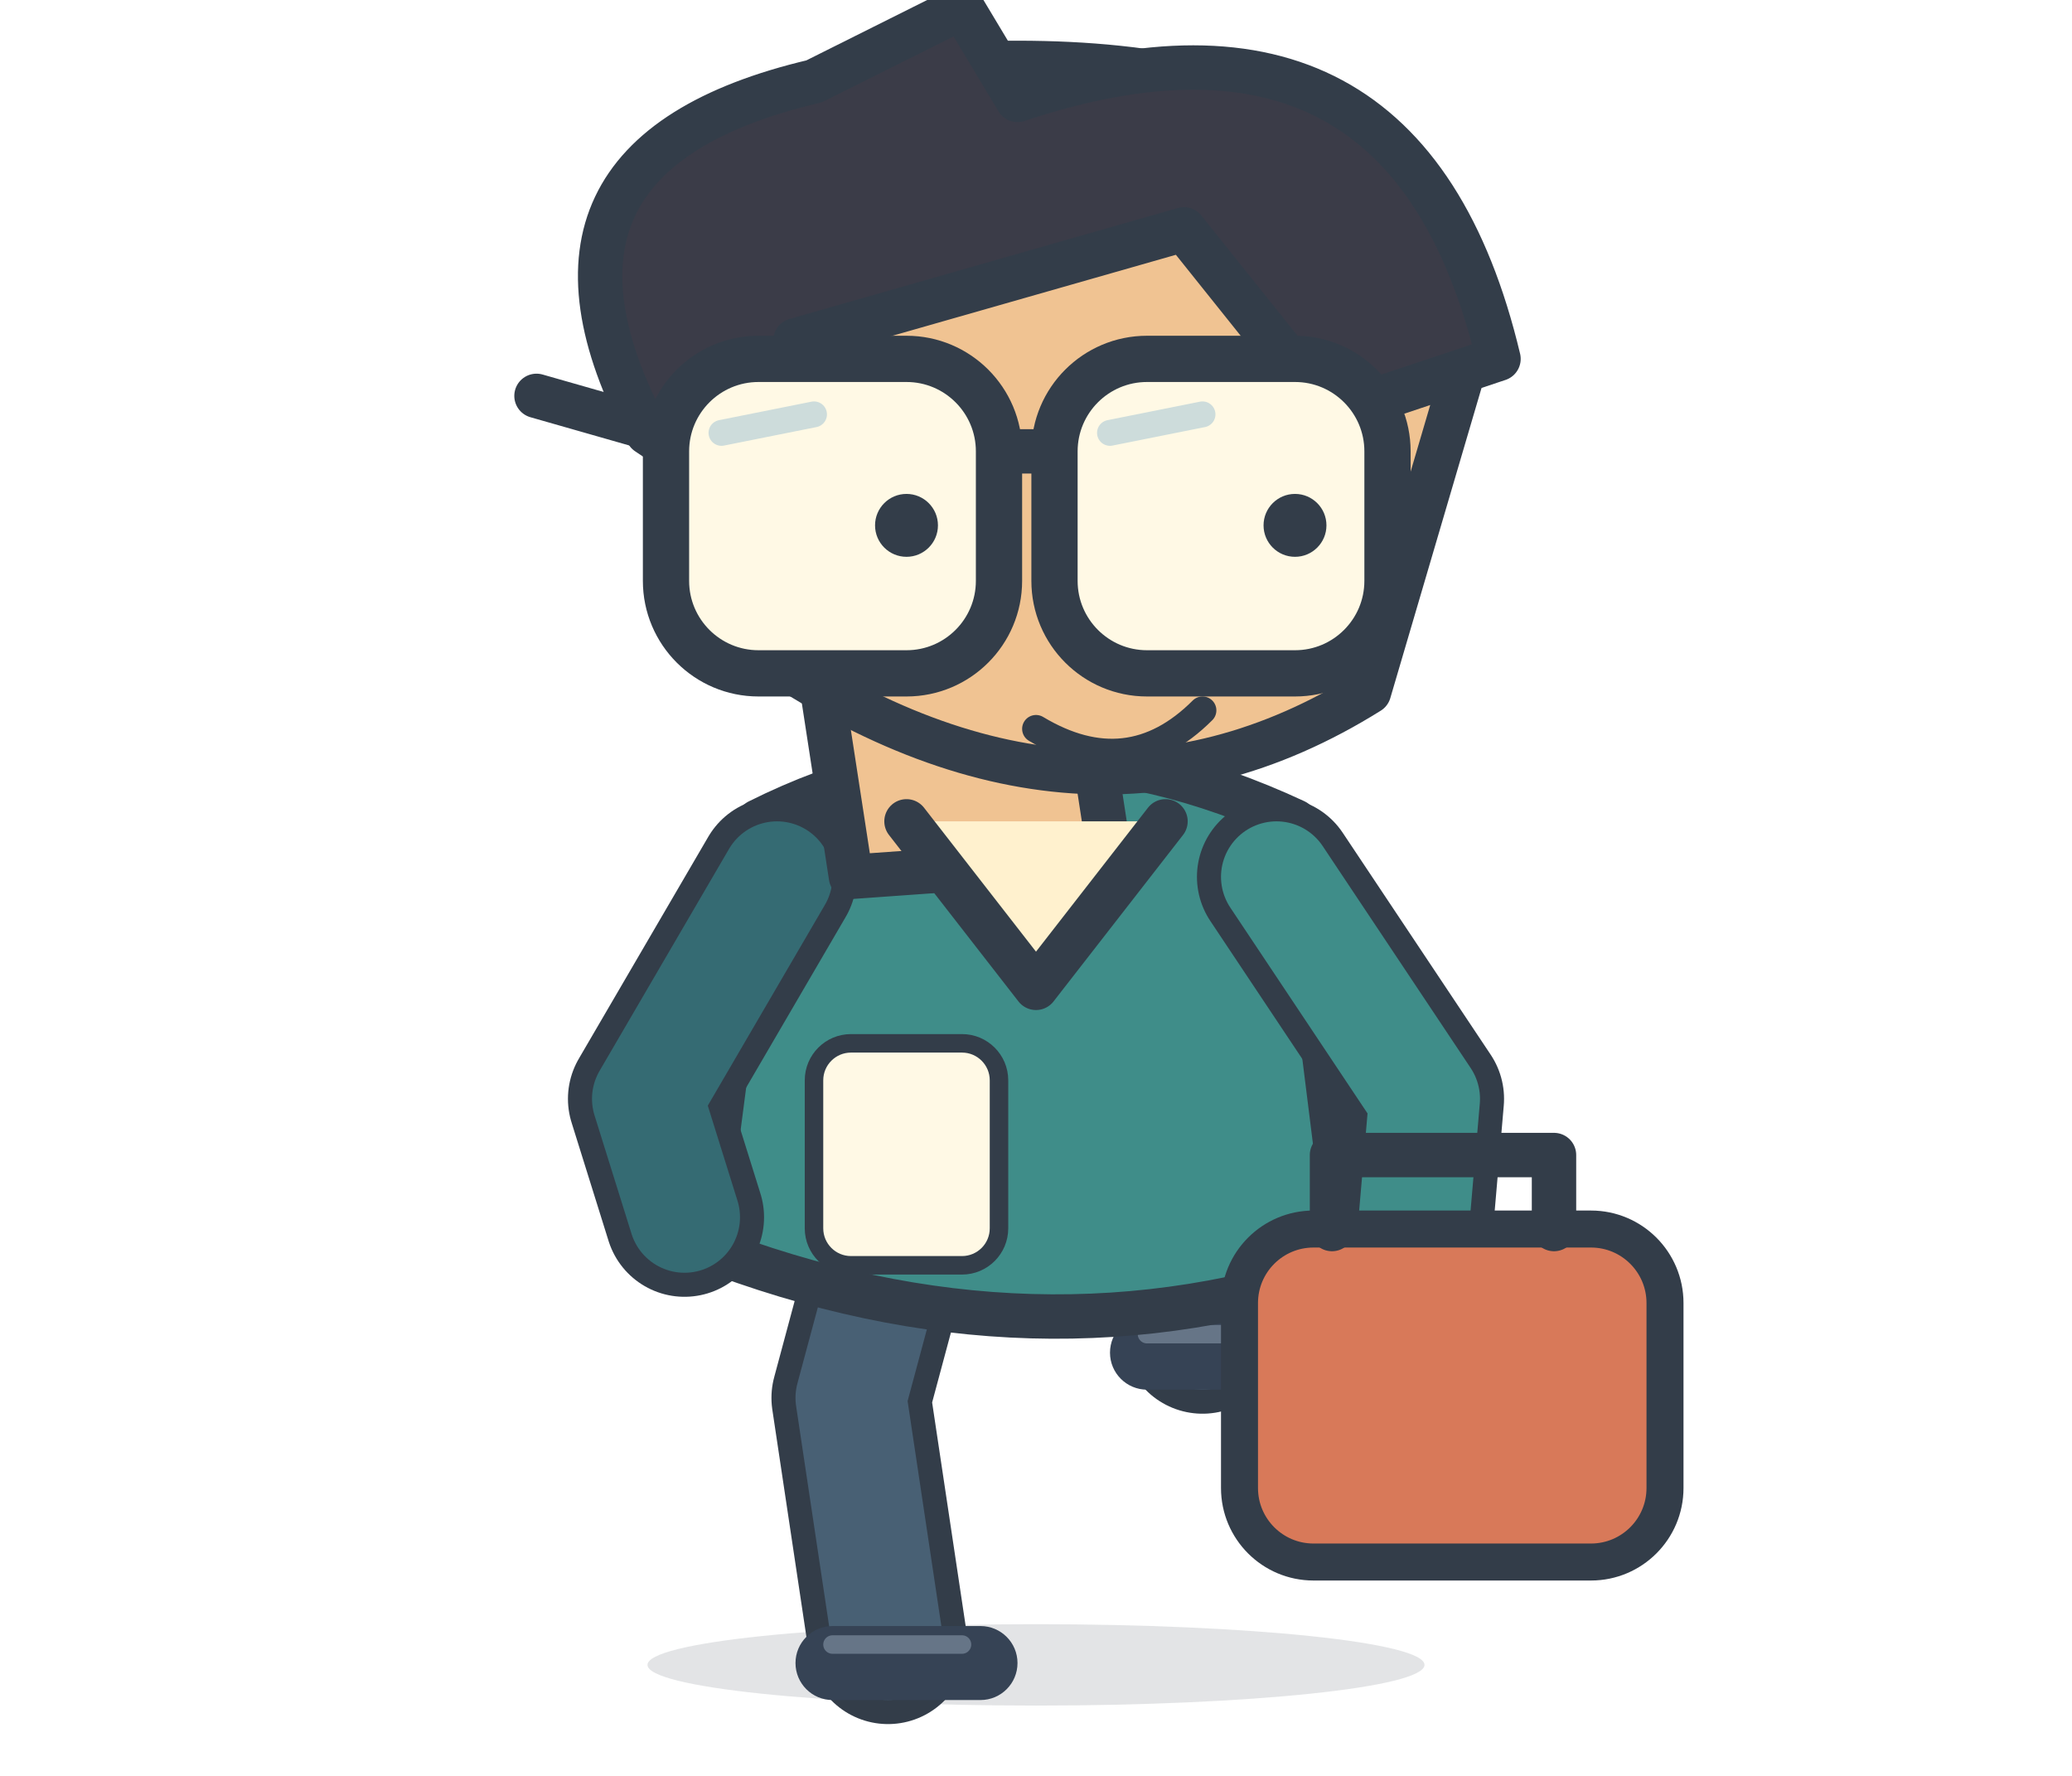
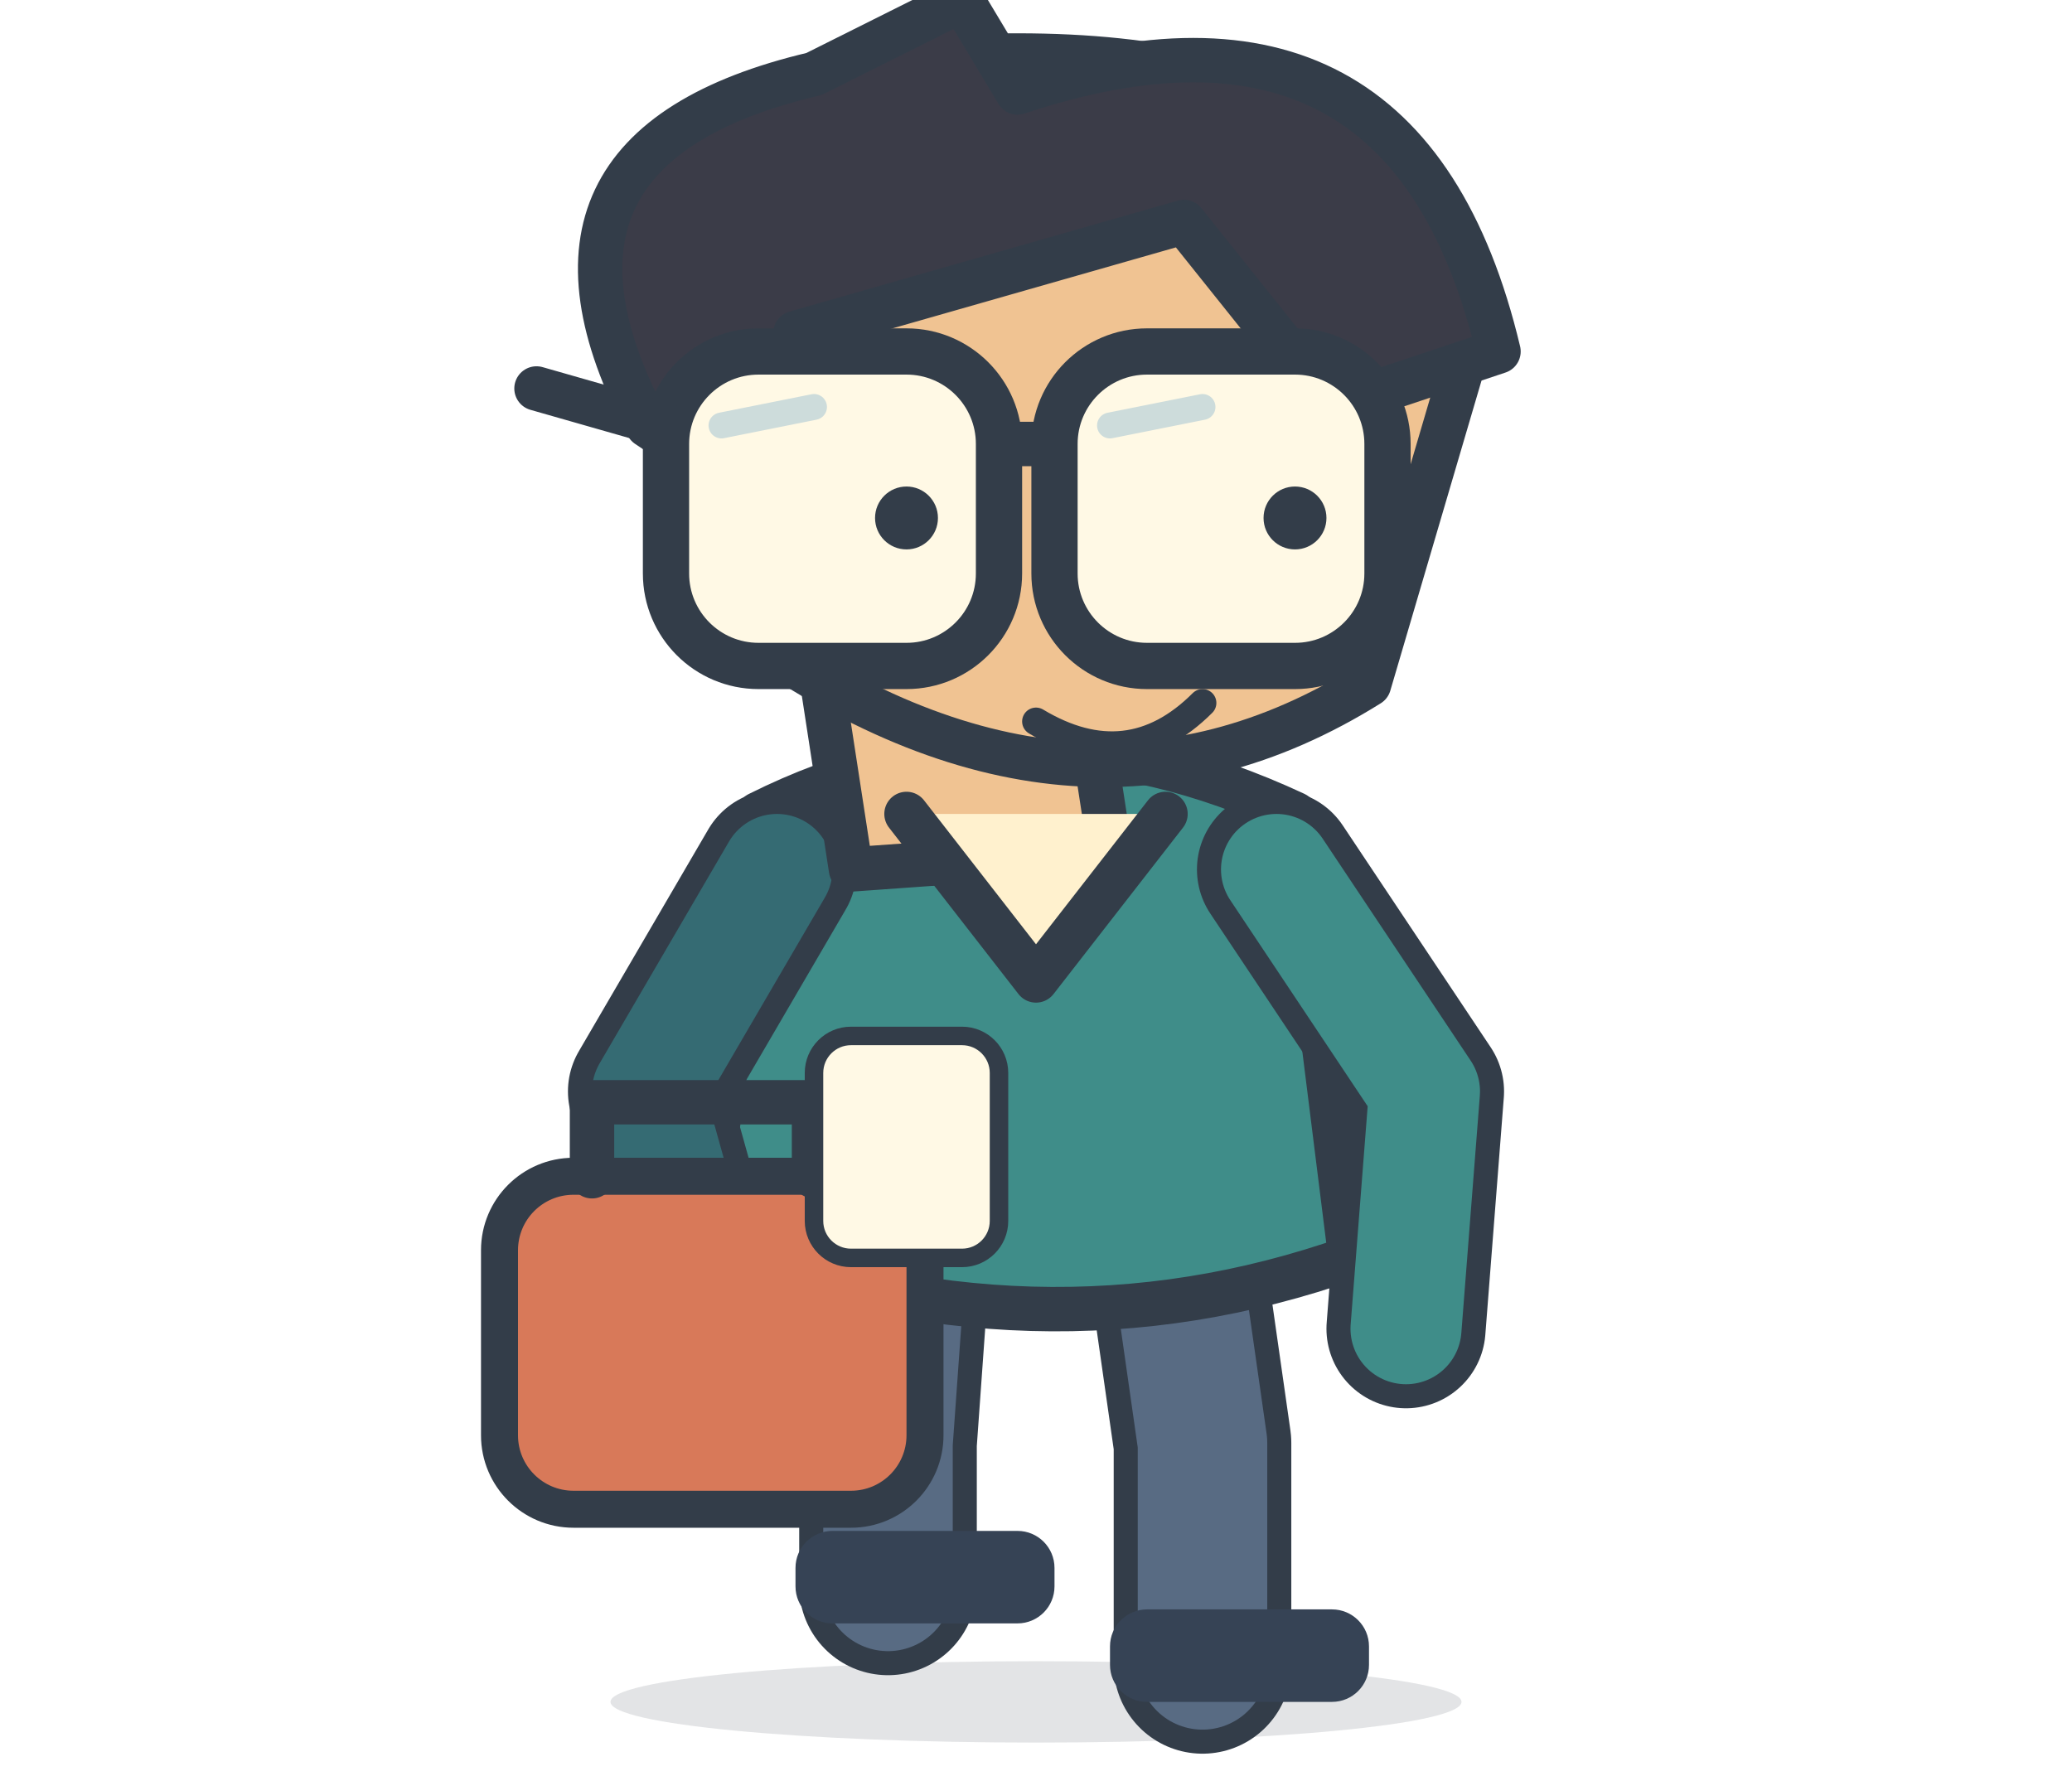
<svg xmlns="http://www.w3.org/2000/svg" width="112" height="96" viewBox="0 0 112 96">
-   <ellipse cx="56" cy="90" rx="21" ry="2.2" fill="#333d49" opacity=".14" />
-   <path d="M63 64.4L67 69.693L65 72.122" fill="none" stroke="#333d49" stroke-width="8.6" stroke-linejoin="round" stroke-linecap="round" />
-   <path d="M63 64.4L67 69.693L65 72.122" fill="none" stroke="#586b83" stroke-width="6" stroke-linejoin="round" stroke-linecap="round" />
-   <rect x="60" y="71.122" width="12" height="4" rx="2" fill="#364355" />
-   <path d="M62 72.122h7" fill="none" stroke="#667587" stroke-width="1" stroke-linejoin="round" stroke-linecap="round" />
-   <path d="M49 64.4L46 75.565L48 88.9" fill="none" stroke="#333d49" stroke-width="8.6" stroke-linejoin="round" stroke-linecap="round" />
-   <path d="M49 64.4L46 75.565L48 88.9" fill="none" stroke="#486074" stroke-width="6" stroke-linejoin="round" stroke-linecap="round" />
-   <rect x="43" y="87.9" width="12" height="4" rx="2" fill="#364355" />
-   <path d="M45 88.9h7" fill="none" stroke="#667587" stroke-width="1" stroke-linejoin="round" stroke-linecap="round" />
-   <g transform="translate(0 0.4)">
-     <path d="M41 44q14-7 29 0l3 24q-17 6-35-1Z" fill="#3f8d89" stroke="#333d49" stroke-width="2.4" stroke-linejoin="round" stroke-linecap="round" />
-     <path d="M42 47L35 59L37 65.402" fill="none" stroke="#333d49" stroke-width="8.6" stroke-linejoin="round" stroke-linecap="round" />
-     <path d="M42 47L35 59L37 65.402" fill="none" stroke="#356b73" stroke-width="6" stroke-linejoin="round" stroke-linecap="round" />
-     <path d="M69 47L77 59L76 70.598" fill="none" stroke="#333d49" stroke-width="8.6" stroke-linejoin="round" stroke-linecap="round" />
-     <path d="M69 47L77 59L76 70.598" fill="none" stroke="#3f8d89" stroke-width="6" stroke-linejoin="round" stroke-linecap="round" />
-     <rect x="67" y="66.039" width="23" height="18" rx="4" fill="#d87959" stroke="#333d49" stroke-width="2" />
-     <path d="M72 66.039v-4h12v4" fill="none" stroke="#333d49" stroke-width="2.4" stroke-linejoin="round" stroke-linecap="round" />
-     <path d="M44 34 58 33l2 13-14 1Z" fill="#f0c392" stroke="#333d49" stroke-width="2.4" stroke-linejoin="round" stroke-linecap="round" />
-     <path d="M35 17Q34 3 55 3q23 0 24 17l-5 17Q58 47 40 34Z" fill="#f0c392" stroke="#333d49" stroke-width="2.4" stroke-linejoin="round" stroke-linecap="round" />
-     <path d="M35 23Q27 8 44 4L52 0l3 5Q76-2 81 19l-9 3-8-10-21 6-2 9Z" fill="#3b3c48" stroke="#333d49" stroke-width="2.4" stroke-linejoin="round" stroke-linecap="round" />
-     <rect x="36" y="19" width="18" height="17" rx="5" fill="#fff9e5" stroke="#333d49" stroke-width="2.5" />
-     <rect x="57" y="19" width="18" height="17" rx="5" fill="#fff9e5" stroke="#333d49" stroke-width="2.5" />
-     <path d="M54 24h3m-21-1-7-2" fill="none" stroke="#333d49" stroke-width="2.4" stroke-linejoin="round" stroke-linecap="round" />
-     <circle cx="49" cy="28" r="1.7" fill="#333d49" />
-     <circle cx="70" cy="28" r="1.7" fill="#333d49" />
-     <path d="M56 39q5 3 9-1" fill="none" stroke="#333d49" stroke-width="1.5" stroke-linejoin="round" stroke-linecap="round" />
-     <path d="M39 23l5-1m16 1 5-1" fill="none" stroke="#cddcdb" stroke-width="1.4" stroke-linejoin="round" stroke-linecap="round" />
-     <path d="m49 44 7 9 7-9" fill="#fff1ce" stroke="#333d49" stroke-width="2.4" stroke-linejoin="round" stroke-linecap="round" />
-     <rect x="44" y="56" width="10" height="12" rx="2" fill="#fff9e5" stroke="#333d49" stroke-width="1" />
-   </g>
+   <ellipse cx="56" cy="92" rx="23" ry="2.2" fill="#333d49" opacity=".14" />
+   <path d="M49 64L48 78L48 85.757" fill="none" stroke="#333d49" stroke-width="9.6" stroke-linejoin="round" stroke-linecap="round" />
+   <path d="M49 64L48 78L48 85.757" fill="none" stroke="#586b83" stroke-width="7" stroke-linejoin="round" stroke-linecap="round" />
+   <rect x="43" y="82.757" width="14" height="5" rx="2" fill="#364355" />
+   <path d="M63 64L65 78L65 90" fill="none" stroke="#333d49" stroke-width="9.6" stroke-linejoin="round" stroke-linecap="round" />
+   <path d="M63 64L65 78L65 90" fill="none" stroke="#586b83" stroke-width="7" stroke-linejoin="round" stroke-linecap="round" />
+   <rect x="60" y="87" width="14" height="5" rx="2" fill="#364355" />
+   <path d="M41 44q14-7 29 0l3 24q-17 6-35-1Z" fill="#3f8d89" stroke="#333d49" stroke-width="2.4" stroke-linejoin="round" stroke-linecap="round" />
+   <path d="M42 47L35 59L37 66.172" fill="none" stroke="#333d49" stroke-width="8.6" stroke-linejoin="round" stroke-linecap="round" />
+   <path d="M42 47L35 59L37 66.172" fill="none" stroke="#356b73" stroke-width="6" stroke-linejoin="round" stroke-linecap="round" />
+   <path d="M69 47L77 59L76 71.828" fill="none" stroke="#333d49" stroke-width="8.6" stroke-linejoin="round" stroke-linecap="round" />
+   <path d="M69 47L77 59L76 71.828" fill="none" stroke="#3f8d89" stroke-width="6" stroke-linejoin="round" stroke-linecap="round" />
+   <rect x="27" y="63.586" width="23" height="18" rx="4" fill="#d87959" stroke="#333d49" stroke-width="2" />
+   <path d="M32 63.586v-4h12v4" fill="none" stroke="#333d49" stroke-width="2.4" stroke-linejoin="round" stroke-linecap="round" />
+   <path d="M44 34 58 33l2 13-14 1Z" fill="#f0c392" stroke="#333d49" stroke-width="2.4" stroke-linejoin="round" stroke-linecap="round" />
+   <path d="M35 17Q34 3 55 3q23 0 24 17l-5 17Q58 47 40 34Z" fill="#f0c392" stroke="#333d49" stroke-width="2.4" stroke-linejoin="round" stroke-linecap="round" />
+   <path d="M35 23Q27 8 44 4L52 0l3 5Q76-2 81 19l-9 3-8-10-21 6-2 9Z" fill="#3b3c48" stroke="#333d49" stroke-width="2.4" stroke-linejoin="round" stroke-linecap="round" />
+   <rect x="36" y="19" width="18" height="17" rx="5" fill="#fff9e5" stroke="#333d49" stroke-width="2.5" />
+   <rect x="57" y="19" width="18" height="17" rx="5" fill="#fff9e5" stroke="#333d49" stroke-width="2.5" />
+   <path d="M54 24h3m-21-1-7-2" fill="none" stroke="#333d49" stroke-width="2.4" stroke-linejoin="round" stroke-linecap="round" />
+   <circle cx="49" cy="28" r="1.7" fill="#333d49" />
+   <circle cx="70" cy="28" r="1.7" fill="#333d49" />
+   <path d="M56 39q5 3 9-1" fill="none" stroke="#333d49" stroke-width="1.5" stroke-linejoin="round" stroke-linecap="round" />
+   <path d="M39 23l5-1m16 1 5-1" fill="none" stroke="#cddcdb" stroke-width="1.4" stroke-linejoin="round" stroke-linecap="round" />
+   <path d="m49 44 7 9 7-9" fill="#fff1ce" stroke="#333d49" stroke-width="2.4" stroke-linejoin="round" stroke-linecap="round" />
+   <rect x="44" y="56" width="10" height="12" rx="2" fill="#fff9e5" stroke="#333d49" stroke-width="1" />
</svg>
